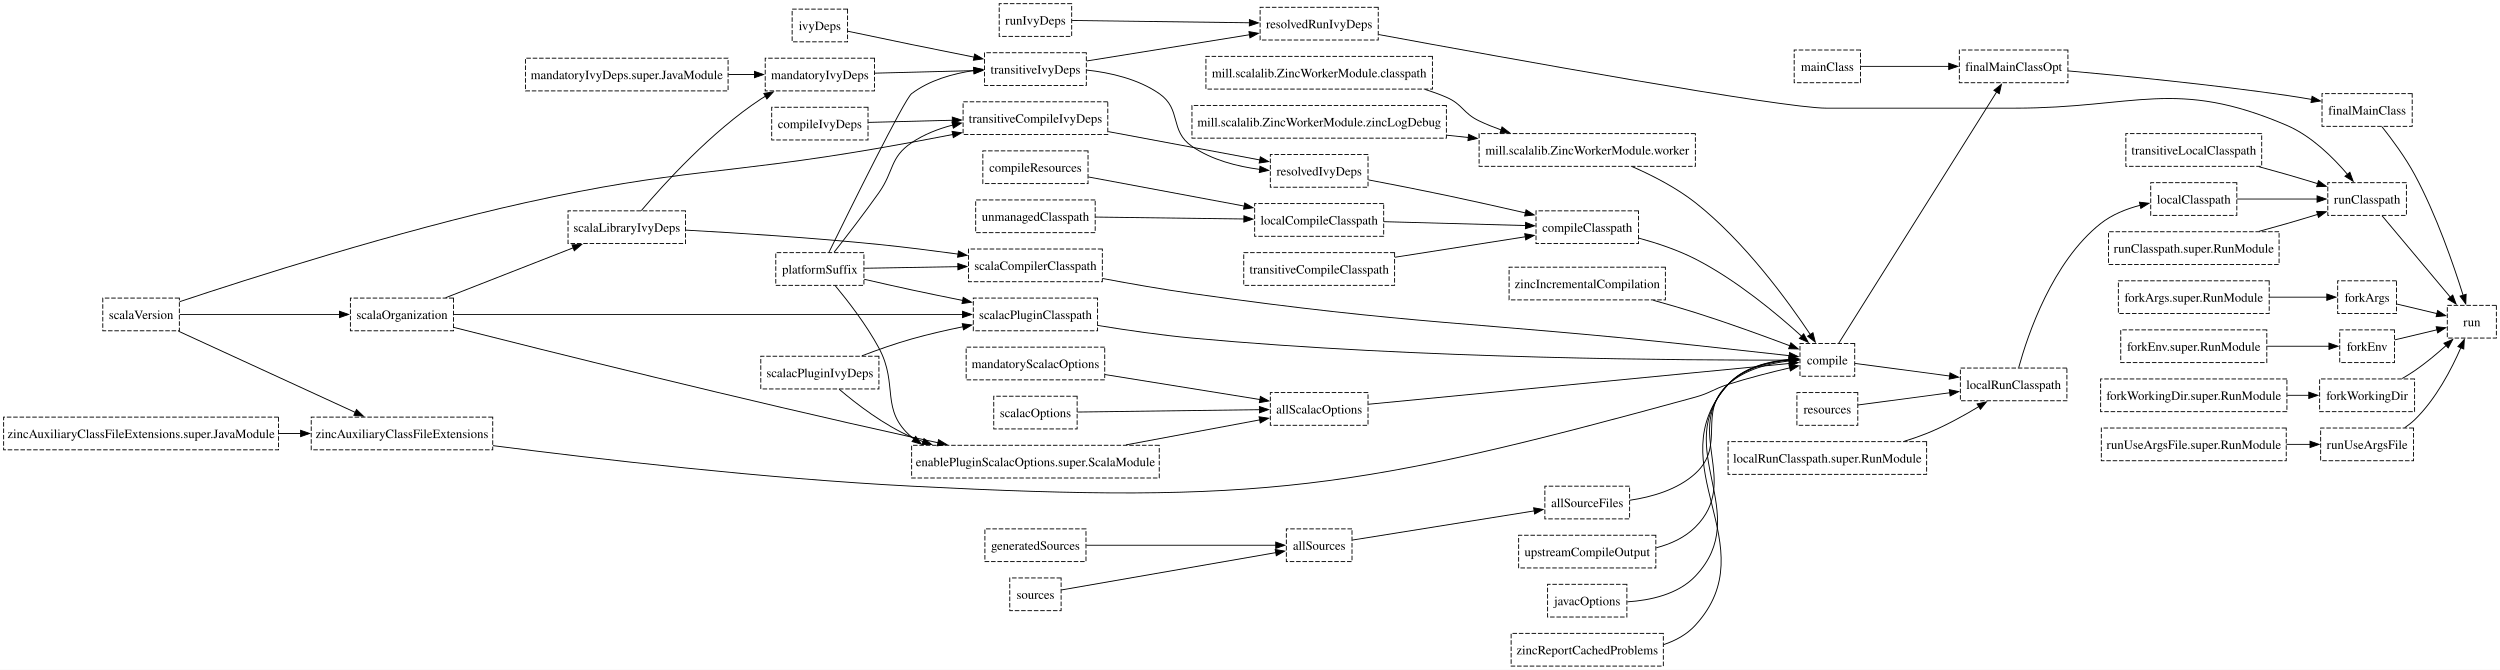
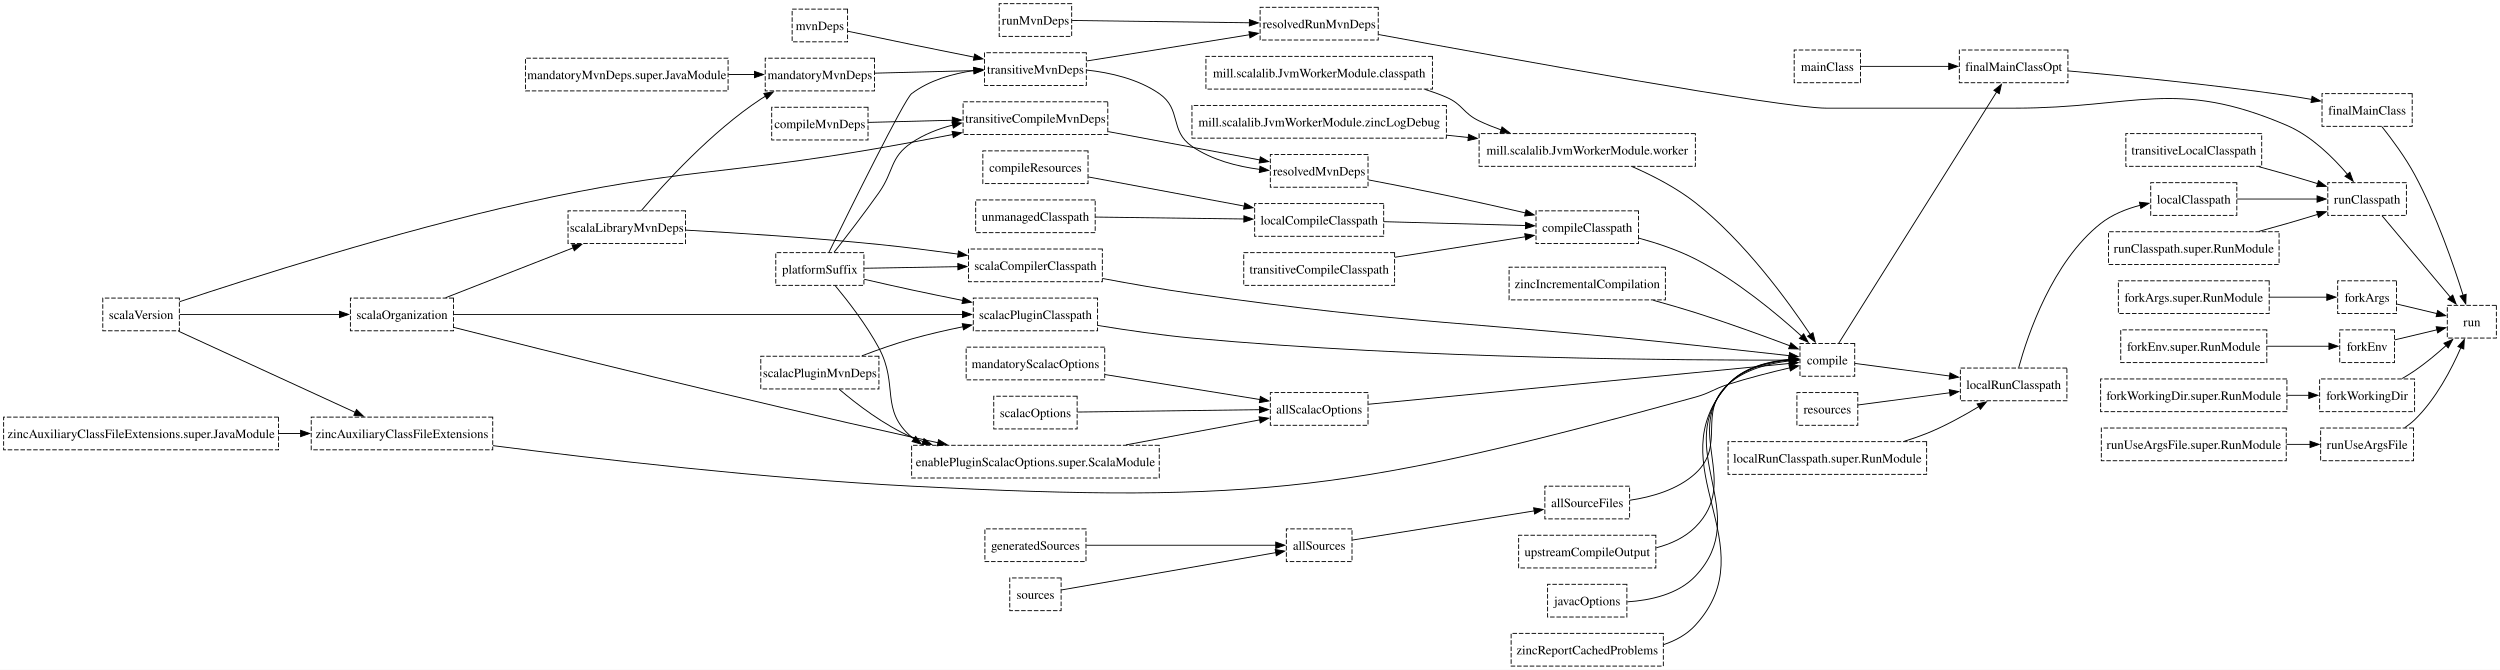
<svg xmlns="http://www.w3.org/2000/svg" width="2751px" height="737px" viewBox="0.00 0.00 2751.25 737.00">
  <g id="graph0" class="graph" transform="scale(1.0 1.0) rotate(0.0) translate(4.0 733.0)">
    <polygon fill="white" stroke="none" points="-4,4 -4,-733 2747.25,-733 2747.25,4 -4,4" />
    <g id="node1" class="node">
      <polygon fill="none" stroke="black" stroke-dasharray="5,2" points="1572.38,-671 1323.12,-671 1323.12,-635 1572.38,-635 1572.38,-671" />
-       <text text-anchor="middle" x="1447.75" y="-647.95" font-family="Times,serif" font-size="14.00">mill.scalalib.ZincWorkerModule.classpath</text>
+       <text text-anchor="middle" x="1447.75" y="-647.95" font-family="Times,serif" font-size="14.00">mill.scalalib.JvmWorkerModule.classpath</text>
    </g>
    <g id="node2" class="node">
      <polygon fill="none" stroke="black" stroke-dasharray="5,2" points="1861.75,-586 1623.75,-586 1623.75,-550 1861.75,-550 1861.75,-586" />
-       <text text-anchor="middle" x="1742.75" y="-562.95" font-family="Times,serif" font-size="14.00">mill.scalalib.ZincWorkerModule.worker</text>
+       <text text-anchor="middle" x="1742.75" y="-562.95" font-family="Times,serif" font-size="14.00">mill.scalalib.JvmWorkerModule.worker</text>
    </g>
    <g id="edge1" class="edge">
      <path fill="none" stroke="black" d="M1564.47,-634.57C1572.47,-632.07 1580.31,-629.22 1587.75,-626 1605.86,-618.16 1605.94,-608.5 1623.75,-600 1631.5,-596.3 1639.74,-592.98 1648.13,-590" />
      <polygon fill="black" stroke="black" points="1649.01,-593.39 1657.37,-586.89 1646.77,-586.76 1649.01,-593.39" />
    </g>
    <g id="node33" class="node">
      <polygon fill="none" stroke="black" stroke-dasharray="5,2" points="2037.12,-355 1976.88,-355 1976.88,-319 2037.12,-319 2037.12,-355" />
      <text text-anchor="middle" x="2007" y="-331.95" font-family="Times,serif" font-size="14.00">compile</text>
    </g>
    <g id="edge2" class="edge">
      <path fill="none" stroke="black" d="M1792.35,-549.62C1814.75,-539.81 1840.93,-526.37 1861.75,-510 1915.93,-467.4 1963.88,-401.46 1988.5,-364.5" />
      <polygon fill="black" stroke="black" points="1991.13,-366.87 1993.7,-356.59 1985.28,-363.03 1991.13,-366.87" />
    </g>
    <g id="node3" class="node">
      <polygon fill="none" stroke="black" stroke-dasharray="5,2" points="1587.75,-617 1307.75,-617 1307.75,-581 1587.75,-581 1587.75,-617" />
-       <text text-anchor="middle" x="1447.75" y="-593.95" font-family="Times,serif" font-size="14.00">mill.scalalib.ZincWorkerModule.zincLogDebug</text>
+       <text text-anchor="middle" x="1447.75" y="-593.95" font-family="Times,serif" font-size="14.00">mill.scalalib.JvmWorkerModule.zincLogDebug</text>
    </g>
    <g id="edge3" class="edge">
      <path fill="none" stroke="black" d="M1587.96,-584.27C1595.98,-583.42 1604.04,-582.57 1612.03,-581.72" />
      <polygon fill="black" stroke="black" points="1612.19,-585.23 1621.77,-580.69 1611.46,-578.27 1612.19,-585.23" />
    </g>
    <g id="node4" class="node">
      <polygon fill="none" stroke="black" stroke-dasharray="5,2" points="1163.75,-97 1107.25,-97 1107.25,-61 1163.75,-61 1163.75,-97" />
      <text text-anchor="middle" x="1135.5" y="-73.95" font-family="Times,serif" font-size="14.00">sources</text>
    </g>
    <g id="node5" class="node">
      <polygon fill="none" stroke="black" stroke-dasharray="5,2" points="1483.88,-151 1411.62,-151 1411.62,-115 1483.88,-115 1483.88,-151" />
      <text text-anchor="middle" x="1447.75" y="-127.95" font-family="Times,serif" font-size="14.00">allSources</text>
    </g>
    <g id="edge4" class="edge">
      <path fill="none" stroke="black" d="M1164.03,-83.79C1217.19,-93.05 1334.5,-113.46 1400.08,-124.88" />
      <polygon fill="black" stroke="black" points="1399.36,-128.3 1409.81,-126.57 1400.56,-121.41 1399.36,-128.3" />
    </g>
    <g id="node7" class="node">
      <polygon fill="none" stroke="black" stroke-dasharray="5,2" points="1789.38,-198 1696.12,-198 1696.12,-162 1789.38,-162 1789.38,-198" />
      <text text-anchor="middle" x="1742.75" y="-174.95" font-family="Times,serif" font-size="14.00">allSourceFiles</text>
    </g>
    <g id="edge5" class="edge">
      <path fill="none" stroke="black" d="M1484.09,-138.67C1533.85,-146.65 1625.12,-161.29 1684.6,-170.83" />
      <polygon fill="black" stroke="black" points="1683.76,-174.24 1694.19,-172.37 1684.87,-167.33 1683.76,-174.24" />
    </g>
    <g id="node6" class="node">
      <polygon fill="none" stroke="black" stroke-dasharray="5,2" points="1191.12,-151 1079.88,-151 1079.88,-115 1191.12,-115 1191.12,-151" />
      <text text-anchor="middle" x="1135.5" y="-127.95" font-family="Times,serif" font-size="14.00">generatedSources</text>
    </g>
    <g id="edge6" class="edge">
      <path fill="none" stroke="black" d="M1191.61,-133C1250.95,-133 1344.32,-133 1400.13,-133" />
      <polygon fill="black" stroke="black" points="1399.94,-136.5 1409.94,-133 1399.94,-129.5 1399.94,-136.5" />
    </g>
    <g id="edge7" class="edge">
      <path fill="none" stroke="black" d="M1789.75,-182.52C1813.83,-186.09 1842.27,-194.15 1861.75,-212 1895.96,-243.35 1863.22,-279 1897.75,-310 1916.16,-326.53 1943.15,-333.28 1965.57,-335.91" />
      <polygon fill="black" stroke="black" points="1965.03,-339.37 1975.3,-336.79 1965.66,-332.4 1965.03,-339.37" />
    </g>
    <g id="node8" class="node">
      <polygon fill="none" stroke="black" stroke-dasharray="5,2" points="193.38,-405 109.12,-405 109.12,-369 193.38,-369 193.38,-405" />
      <text text-anchor="middle" x="151.25" y="-381.95" font-family="Times,serif" font-size="14.00">scalaVersion</text>
    </g>
    <g id="node9" class="node">
      <polygon fill="none" stroke="black" stroke-dasharray="5,2" points="495.12,-405 381.62,-405 381.62,-369 495.12,-369 495.12,-405" />
      <text text-anchor="middle" x="438.38" y="-381.95" font-family="Times,serif" font-size="14.00">scalaOrganization</text>
    </g>
    <g id="edge10" class="edge">
      <path fill="none" stroke="black" d="M193.71,-387C239.85,-387 315.11,-387 369.79,-387" />
      <polygon fill="black" stroke="black" points="369.62,-390.5 379.62,-387 369.62,-383.5 369.62,-390.5" />
    </g>
    <g id="node10" class="node">
      <polygon fill="none" stroke="black" stroke-dasharray="5,2" points="1215.12,-621 1055.88,-621 1055.88,-585 1215.12,-585 1215.12,-621" />
-       <text text-anchor="middle" x="1135.5" y="-597.95" font-family="Times,serif" font-size="14.00">transitiveCompileIvyDeps</text>
+       <text text-anchor="middle" x="1135.5" y="-597.95" font-family="Times,serif" font-size="14.00">transitiveCompileMvnDeps</text>
    </g>
    <g id="edge9" class="edge">
      <path fill="none" stroke="black" d="M193.71,-401.05C268.81,-426.05 432.7,-478.6 574.25,-510 745.03,-547.89 790.89,-540.11 963.25,-570 989.75,-574.59 1018.47,-579.97 1044.68,-585.04" />
      <polygon fill="black" stroke="black" points="1043.78,-588.43 1054.27,-586.9 1045.12,-581.56 1043.78,-588.43" />
    </g>
    <g id="node32" class="node">
      <polygon fill="none" stroke="black" stroke-dasharray="5,2" points="538.25,-274 338.5,-274 338.5,-238 538.25,-238 538.25,-274" />
      <text text-anchor="middle" x="438.38" y="-250.95" font-family="Times,serif" font-size="14.00">zincAuxiliaryClassFileExtensions</text>
    </g>
    <g id="edge8" class="edge">
      <path fill="none" stroke="black" d="M192.5,-368.51C243.55,-345.05 331.59,-304.6 387.04,-279.13" />
      <polygon fill="black" stroke="black" points="388.33,-282.38 395.96,-275.03 385.41,-276.02 388.33,-282.38" />
    </g>
    <g id="node13" class="node">
      <polygon fill="none" stroke="black" stroke-dasharray="5,2" points="750.38,-501 621.12,-501 621.12,-465 750.38,-465 750.38,-501" />
-       <text text-anchor="middle" x="685.75" y="-477.95" font-family="Times,serif" font-size="14.00">scalaLibraryIvyDeps</text>
+       <text text-anchor="middle" x="685.75" y="-477.95" font-family="Times,serif" font-size="14.00">scalaLibraryMvnDeps</text>
    </g>
    <g id="edge13" class="edge">
      <path fill="none" stroke="black" d="M486.4,-405.4C526.42,-421.06 584.07,-443.61 626.92,-460.37" />
      <polygon fill="black" stroke="black" points="625.47,-463.57 636.06,-463.95 628.02,-457.05 625.47,-463.57" />
    </g>
    <g id="node24" class="node">
      <polygon fill="none" stroke="black" stroke-dasharray="5,2" points="1271.75,-243 999.25,-243 999.25,-207 1271.75,-207 1271.75,-243" />
      <text text-anchor="middle" x="1135.5" y="-219.95" font-family="Times,serif" font-size="14.00">enablePluginScalacOptions.super.ScalaModule</text>
    </g>
    <g id="edge12" class="edge">
      <path fill="none" stroke="black" d="M495.23,-372.76C595.76,-347.29 813.97,-292.82 999.25,-252 1008.68,-249.92 1018.49,-247.83 1028.34,-245.78" />
      <polygon fill="black" stroke="black" points="1028.88,-249.24 1037.96,-243.79 1027.46,-242.39 1028.88,-249.24" />
    </g>
    <g id="node30" class="node">
      <polygon fill="none" stroke="black" stroke-dasharray="5,2" points="1203.88,-405 1067.12,-405 1067.12,-369 1203.88,-369 1203.88,-405" />
      <text text-anchor="middle" x="1135.5" y="-381.95" font-family="Times,serif" font-size="14.00">scalacPluginClasspath</text>
    </g>
    <g id="edge11" class="edge">
      <path fill="none" stroke="black" d="M495.38,-387C618.62,-387 913.6,-387 1055.55,-387" />
      <polygon fill="black" stroke="black" points="1055.23,-390.5 1065.23,-387 1055.23,-383.5 1055.23,-390.5" />
    </g>
    <g id="node18" class="node">
      <polygon fill="none" stroke="black" stroke-dasharray="5,2" points="1501.5,-563 1394,-563 1394,-527 1501.5,-527 1501.5,-563" />
-       <text text-anchor="middle" x="1447.75" y="-539.95" font-family="Times,serif" font-size="14.00">resolvedIvyDeps</text>
+       <text text-anchor="middle" x="1447.75" y="-539.95" font-family="Times,serif" font-size="14.00">resolvedMvnDeps</text>
    </g>
    <g id="edge14" class="edge">
      <path fill="none" stroke="black" d="M1215.59,-588.21C1267.28,-578.55 1333.94,-566.09 1382.38,-557.03" />
      <polygon fill="black" stroke="black" points="1382.99,-560.48 1392.17,-555.2 1381.7,-553.6 1382.99,-560.48" />
    </g>
    <g id="node11" class="node">
      <polygon fill="none" stroke="black" stroke-dasharray="5,2" points="946.75,-455 849.75,-455 849.75,-419 946.75,-419 946.75,-455" />
      <text text-anchor="middle" x="898.25" y="-431.95" font-family="Times,serif" font-size="14.00">platformSuffix</text>
    </g>
    <g id="edge19" class="edge">
      <path fill="none" stroke="black" d="M913.87,-455.4C927.1,-472.23 946.95,-497.94 963.25,-521 980.11,-544.86 975.04,-559.65 999.25,-576 1012.71,-585.09 1028.54,-591.26 1044.53,-595.42" />
      <polygon fill="black" stroke="black" points="1043.59,-598.8 1054.12,-597.65 1045.17,-591.98 1043.59,-598.8" />
    </g>
    <g id="node16" class="node">
      <polygon fill="none" stroke="black" stroke-dasharray="5,2" points="1191.5,-675 1079.5,-675 1079.5,-639 1191.5,-639 1191.5,-675" />
-       <text text-anchor="middle" x="1135.5" y="-651.95" font-family="Times,serif" font-size="14.00">transitiveIvyDeps</text>
+       <text text-anchor="middle" x="1135.5" y="-651.95" font-family="Times,serif" font-size="14.00">transitiveMvnDeps</text>
    </g>
    <g id="edge18" class="edge">
      <path fill="none" stroke="black" d="M908.15,-455.2C931.17,-502.16 991.47,-624.14 999.25,-630 1018.82,-644.72 1044.34,-651.99 1067.93,-655.41" />
      <polygon fill="black" stroke="black" points="1067.47,-658.88 1077.82,-656.61 1068.31,-651.93 1067.47,-658.88" />
    </g>
    <g id="edge17" class="edge">
      <path fill="none" stroke="black" d="M915.12,-418.69C929.2,-401.75 949.58,-375.44 963.25,-350 985.22,-309.13 964,-282.17 999.25,-252 1000.07,-251.3 1000.89,-250.62 1001.74,-249.95" />
      <polygon fill="black" stroke="black" points="1003.71,-252.84 1009.94,-244.27 999.72,-247.09 1003.71,-252.84" />
    </g>
    <g id="node29" class="node">
      <polygon fill="none" stroke="black" stroke-dasharray="5,2" points="1209.12,-459 1061.88,-459 1061.88,-423 1209.12,-423 1209.12,-459" />
      <text text-anchor="middle" x="1135.5" y="-435.95" font-family="Times,serif" font-size="14.00">scalaCompilerClasspath</text>
    </g>
    <g id="edge16" class="edge">
      <path fill="none" stroke="black" d="M947.14,-437.81C976.84,-438.32 1015.82,-438.98 1050.54,-439.57" />
      <polygon fill="black" stroke="black" points="1050.07,-443.06 1060.12,-439.74 1050.19,-436.07 1050.07,-443.06" />
    </g>
    <g id="edge15" class="edge">
      <path fill="none" stroke="black" d="M947,-425.72C963.53,-421.9 982.18,-417.67 999.25,-414 1017.46,-410.09 1037.1,-406.06 1055.6,-402.35" />
      <polygon fill="black" stroke="black" points="1056.05,-405.83 1065.17,-400.44 1054.68,-398.96 1056.05,-405.83" />
    </g>
    <g id="node12" class="node">
      <polygon fill="none" stroke="black" stroke-dasharray="5,2" points="951.25,-615 845.25,-615 845.25,-579 951.25,-579 951.25,-615" />
-       <text text-anchor="middle" x="898.25" y="-591.95" font-family="Times,serif" font-size="14.00">compileIvyDeps</text>
+       <text text-anchor="middle" x="898.25" y="-591.95" font-family="Times,serif" font-size="14.00">compileMvnDeps</text>
    </g>
    <g id="edge20" class="edge">
      <path fill="none" stroke="black" d="M951.46,-598.33C978.71,-599.03 1012.82,-599.9 1044.19,-600.7" />
      <polygon fill="black" stroke="black" points="1044,-604.19 1054.09,-600.95 1044.18,-597.2 1044,-604.19" />
    </g>
    <g id="node15" class="node">
      <polygon fill="none" stroke="black" stroke-dasharray="5,2" points="958.38,-669 838.12,-669 838.12,-633 958.38,-633 958.38,-669" />
-       <text text-anchor="middle" x="898.25" y="-645.95" font-family="Times,serif" font-size="14.00">mandatoryIvyDeps</text>
+       <text text-anchor="middle" x="898.25" y="-645.95" font-family="Times,serif" font-size="14.00">mandatoryMvnDeps</text>
    </g>
    <g id="edge22" class="edge">
      <path fill="none" stroke="black" d="M701.72,-501.23C726.5,-530.43 778.72,-588.06 833.25,-624 835.02,-625.17 836.86,-626.31 838.73,-627.41" />
      <polygon fill="black" stroke="black" points="836.6,-630.23 847.06,-631.91 839.93,-624.08 836.6,-630.23" />
    </g>
    <g id="edge21" class="edge">
      <path fill="none" stroke="black" d="M750.82,-479.78C806.93,-476.68 890.61,-471.37 963.25,-464 991.71,-461.11 1022.73,-457.19 1050.45,-453.39" />
      <polygon fill="black" stroke="black" points="1050.78,-456.88 1060.21,-452.04 1049.82,-449.95 1050.78,-456.88" />
    </g>
    <g id="node14" class="node">
      <polygon fill="none" stroke="black" stroke-dasharray="5,2" points="797.25,-669 574.25,-669 574.25,-633 797.25,-633 797.25,-669" />
-       <text text-anchor="middle" x="685.75" y="-645.95" font-family="Times,serif" font-size="14.00">mandatoryIvyDeps.super.JavaModule</text>
+       <text text-anchor="middle" x="685.75" y="-645.95" font-family="Times,serif" font-size="14.00">mandatoryMvnDeps.super.JavaModule</text>
    </g>
    <g id="edge23" class="edge">
      <path fill="none" stroke="black" d="M797.55,-651C807.41,-651 817.2,-651 826.58,-651" />
      <polygon fill="black" stroke="black" points="826.28,-654.5 836.28,-651 826.28,-647.5 826.28,-654.5" />
    </g>
    <g id="edge24" class="edge">
      <path fill="none" stroke="black" d="M958.61,-652.51C991.88,-653.36 1033.46,-654.42 1067.84,-655.3" />
      <polygon fill="black" stroke="black" points="1067.6,-658.79 1077.68,-655.55 1067.78,-651.8 1067.6,-658.79" />
    </g>
    <g id="edge26" class="edge">
      <path fill="none" stroke="black" d="M1191.79,-655.95C1217.98,-653.09 1248.53,-646.1 1271.75,-630 1296.68,-612.71 1282.77,-589.22 1307.75,-572 1329.43,-557.06 1357.29,-549.89 1382.38,-546.61" />
      <polygon fill="black" stroke="black" points="1382.61,-550.11 1392.17,-545.53 1381.85,-543.15 1382.61,-550.11" />
    </g>
    <g id="node42" class="node">
      <polygon fill="none" stroke="black" stroke-dasharray="5,2" points="1512.75,-725 1382.75,-725 1382.75,-689 1512.75,-689 1512.75,-725" />
-       <text text-anchor="middle" x="1447.75" y="-701.95" font-family="Times,serif" font-size="14.00">resolvedRunIvyDeps</text>
+       <text text-anchor="middle" x="1447.75" y="-701.95" font-family="Times,serif" font-size="14.00">resolvedRunMvnDeps</text>
    </g>
    <g id="edge25" class="edge">
      <path fill="none" stroke="black" d="M1191.97,-665.94C1241.94,-673.99 1315.86,-685.91 1371.22,-694.83" />
      <polygon fill="black" stroke="black" points="1370.46,-698.25 1380.89,-696.39 1371.57,-691.34 1370.46,-698.25" />
    </g>
    <g id="node17" class="node">
      <polygon fill="none" stroke="black" stroke-dasharray="5,2" points="928.75,-723 867.75,-723 867.75,-687 928.75,-687 928.75,-723" />
-       <text text-anchor="middle" x="898.25" y="-699.95" font-family="Times,serif" font-size="14.00">ivyDeps</text>
+       <text text-anchor="middle" x="898.25" y="-699.95" font-family="Times,serif" font-size="14.00">mvnDeps</text>
    </g>
    <g id="edge27" class="edge">
      <path fill="none" stroke="black" d="M928.99,-698.67C948.87,-694.46 975.61,-688.84 999.25,-684 1021.62,-679.42 1046.1,-674.5 1068,-670.14" />
      <polygon fill="black" stroke="black" points="1068.59,-673.59 1077.71,-668.21 1067.22,-666.72 1068.59,-673.59" />
    </g>
    <g id="node22" class="node">
      <polygon fill="none" stroke="black" stroke-dasharray="5,2" points="1799.12,-501 1686.38,-501 1686.38,-465 1799.12,-465 1799.12,-501" />
      <text text-anchor="middle" x="1742.75" y="-477.95" font-family="Times,serif" font-size="14.00">compileClasspath</text>
    </g>
    <g id="edge28" class="edge">
      <path fill="none" stroke="black" d="M1501.96,-535.07C1527.88,-530.13 1559.49,-523.96 1587.75,-518 1616.4,-511.96 1647.94,-504.87 1674.98,-498.66" />
      <polygon fill="black" stroke="black" points="1675.45,-502.14 1684.41,-496.48 1673.88,-495.32 1675.45,-502.14" />
    </g>
    <g id="node19" class="node">
      <polygon fill="none" stroke="black" stroke-dasharray="5,2" points="1193.38,-567 1077.62,-567 1077.62,-531 1193.38,-531 1193.38,-567" />
      <text text-anchor="middle" x="1135.5" y="-543.95" font-family="Times,serif" font-size="14.00">compileResources</text>
    </g>
    <g id="node20" class="node">
      <polygon fill="none" stroke="black" stroke-dasharray="5,2" points="1518.75,-509 1376.75,-509 1376.75,-473 1518.75,-473 1518.75,-509" />
      <text text-anchor="middle" x="1447.75" y="-485.95" font-family="Times,serif" font-size="14.00">localCompileClasspath</text>
    </g>
    <g id="edge29" class="edge">
      <path fill="none" stroke="black" d="M1193.77,-538.29C1241.91,-529.29 1311.3,-516.32 1365.23,-506.24" />
      <polygon fill="black" stroke="black" points="1365.82,-509.69 1375.01,-504.41 1364.53,-502.81 1365.82,-509.69" />
    </g>
    <g id="edge30" class="edge">
      <path fill="none" stroke="black" d="M1518.93,-489.08C1566.22,-487.79 1628.23,-486.1 1674.82,-484.83" />
      <polygon fill="black" stroke="black" points="1674.91,-488.33 1684.81,-484.55 1674.72,-481.33 1674.91,-488.33" />
    </g>
    <g id="node21" class="node">
      <polygon fill="none" stroke="black" stroke-dasharray="5,2" points="1201.25,-513 1069.75,-513 1069.75,-477 1201.25,-477 1201.25,-513" />
      <text text-anchor="middle" x="1135.5" y="-489.95" font-family="Times,serif" font-size="14.00">unmanagedClasspath</text>
    </g>
    <g id="edge31" class="edge">
      <path fill="none" stroke="black" d="M1201.54,-494.16C1249.11,-493.55 1313.99,-492.71 1365.06,-492.05" />
      <polygon fill="black" stroke="black" points="1364.93,-495.56 1374.88,-491.93 1364.84,-488.56 1364.93,-495.56" />
    </g>
    <g id="edge32" class="edge">
      <path fill="none" stroke="black" d="M1799.41,-471C1819.66,-465.48 1842.34,-457.91 1861.75,-448 1906.44,-425.18 1951.2,-387.95 1978.74,-362.98" />
      <polygon fill="black" stroke="black" points="1980.95,-365.7 1985.94,-356.36 1976.21,-360.55 1980.95,-365.7" />
    </g>
    <g id="node23" class="node">
      <polygon fill="none" stroke="black" stroke-dasharray="5,2" points="1530.75,-455 1364.75,-455 1364.75,-419 1530.75,-419 1530.75,-455" />
      <text text-anchor="middle" x="1447.75" y="-431.95" font-family="Times,serif" font-size="14.00">transitiveCompileClasspath</text>
    </g>
    <g id="edge33" class="edge">
      <path fill="none" stroke="black" d="M1531.15,-449.94C1576.52,-457.06 1632.1,-465.79 1674.78,-472.49" />
      <polygon fill="black" stroke="black" points="1673.97,-475.9 1684.39,-474 1675.06,-468.99 1673.97,-475.9" />
    </g>
    <g id="node27" class="node">
      <polygon fill="none" stroke="black" stroke-dasharray="5,2" points="1501.5,-301 1394,-301 1394,-265 1501.5,-265 1501.5,-301" />
      <text text-anchor="middle" x="1447.75" y="-277.95" font-family="Times,serif" font-size="14.00">allScalacOptions</text>
    </g>
    <g id="edge34" class="edge">
      <path fill="none" stroke="black" d="M1235.09,-243.43C1283.3,-252.44 1339.96,-263.04 1382.51,-270.99" />
      <polygon fill="black" stroke="black" points="1381.6,-274.38 1392.08,-272.78 1382.89,-267.5 1381.6,-274.38" />
    </g>
    <g id="node25" class="node">
      <polygon fill="none" stroke="black" stroke-dasharray="5,2" points="963.25,-341 833.25,-341 833.25,-305 963.25,-305 963.25,-341" />
-       <text text-anchor="middle" x="898.25" y="-317.95" font-family="Times,serif" font-size="14.00">scalacPluginIvyDeps</text>
+       <text text-anchor="middle" x="898.25" y="-317.95" font-family="Times,serif" font-size="14.00">scalacPluginMvnDeps</text>
    </g>
    <g id="edge36" class="edge">
      <path fill="none" stroke="black" d="M919.51,-304.67C938.68,-288.34 968.95,-265.07 999.25,-252 1003.34,-250.24 1007.55,-248.59 1011.83,-247.04" />
      <polygon fill="black" stroke="black" points="1012.83,-250.4 1021.2,-243.9 1010.61,-243.76 1012.83,-250.4" />
    </g>
    <g id="edge35" class="edge">
      <path fill="none" stroke="black" d="M944.55,-341.48C961.52,-347.94 981.08,-354.86 999.25,-360 1017.37,-365.13 1037.11,-369.65 1055.78,-373.46" />
      <polygon fill="black" stroke="black" points="1054.95,-376.86 1065.44,-375.38 1056.32,-370 1054.95,-376.86" />
    </g>
    <g id="node26" class="node">
      <polygon fill="none" stroke="black" stroke-dasharray="5,2" points="1211.75,-351 1059.25,-351 1059.25,-315 1211.75,-315 1211.75,-351" />
      <text text-anchor="middle" x="1135.5" y="-327.95" font-family="Times,serif" font-size="14.00">mandatoryScalacOptions</text>
    </g>
    <g id="edge37" class="edge">
      <path fill="none" stroke="black" d="M1212,-320.83C1264.25,-312.41 1333.04,-301.33 1382.63,-293.33" />
      <polygon fill="black" stroke="black" points="1383.04,-296.81 1392.36,-291.77 1381.93,-289.9 1383.04,-296.81" />
    </g>
    <g id="edge38" class="edge">
      <path fill="none" stroke="black" d="M1501.88,-288.14C1580.52,-295.75 1732.51,-310.47 1861.75,-323 1896.64,-326.38 1936.27,-330.23 1965.15,-333.03" />
      <polygon fill="black" stroke="black" points="1964.64,-336.5 1974.93,-333.98 1965.32,-329.53 1964.64,-336.5" />
    </g>
    <g id="node28" class="node">
      <polygon fill="none" stroke="black" stroke-dasharray="5,2" points="1181.38,-297 1089.62,-297 1089.62,-261 1181.38,-261 1181.38,-297" />
      <text text-anchor="middle" x="1135.5" y="-273.95" font-family="Times,serif" font-size="14.00">scalacOptions</text>
    </g>
    <g id="edge39" class="edge">
      <path fill="none" stroke="black" d="M1181.61,-279.58C1234.43,-280.26 1322.29,-281.4 1382.28,-282.17" />
      <polygon fill="black" stroke="black" points="1381.96,-285.66 1392,-282.29 1382.05,-278.67 1381.96,-285.66" />
    </g>
    <g id="edge40" class="edge">
      <path fill="none" stroke="black" d="M1209.21,-426.57C1239.59,-420.87 1275.29,-414.6 1307.75,-410 1552.82,-375.26 1615.63,-379.31 1861.75,-353 1896.65,-349.27 1936.28,-344.86 1965.16,-341.62" />
      <polygon fill="black" stroke="black" points="1965.4,-345.11 1974.94,-340.52 1964.61,-338.16 1965.4,-345.11" />
    </g>
    <g id="edge41" class="edge">
      <path fill="none" stroke="black" d="M1204.2,-374.87C1235.59,-369.72 1273.47,-364.18 1307.75,-361 1556.87,-337.89 1857.85,-336.44 1965.39,-336.75" />
      <polygon fill="black" stroke="black" points="1965.13,-340.25 1975.14,-336.78 1965.15,-333.25 1965.13,-340.25" />
    </g>
    <g id="node31" class="node">
      <polygon fill="none" stroke="black" stroke-dasharray="5,2" points="302.5,-274 0,-274 0,-238 302.5,-238 302.5,-274" />
      <text text-anchor="middle" x="151.25" y="-250.95" font-family="Times,serif" font-size="14.00">zincAuxiliaryClassFileExtensions.super.JavaModule</text>
    </g>
    <g id="edge42" class="edge">
      <path fill="none" stroke="black" d="M302.74,-256C310.84,-256 318.9,-256 326.82,-256" />
      <polygon fill="black" stroke="black" points="326.8,-259.5 336.8,-256 326.8,-252.5 326.8,-259.5" />
    </g>
    <g id="edge43" class="edge">
      <path fill="none" stroke="black" d="M538.5,-242.61C650.21,-228.24 837.37,-206.36 999.25,-198 1384.54,-178.1 1489.7,-193.93 1861.75,-296 1878.31,-300.54 1881.39,-304.8 1897.75,-310 1919.92,-317.04 1945.11,-323.42 1965.61,-328.21" />
      <polygon fill="black" stroke="black" points="1964.77,-331.6 1975.3,-330.43 1966.33,-324.78 1964.77,-331.6" />
    </g>
    <g id="node39" class="node">
      <polygon fill="none" stroke="black" stroke-dasharray="5,2" points="2271.75,-678 2152.25,-678 2152.25,-642 2271.75,-642 2271.75,-678" />
      <text text-anchor="middle" x="2212" y="-654.95" font-family="Times,serif" font-size="14.00">finalMainClassOpt</text>
    </g>
    <g id="edge45" class="edge">
      <path fill="none" stroke="black" d="M2019.5,-355.29C2053.33,-409.13 2152.74,-567.3 2193.38,-631.96" />
      <polygon fill="black" stroke="black" points="2190.29,-633.62 2198.57,-640.23 2196.22,-629.9 2190.29,-633.62" />
    </g>
    <g id="node44" class="node">
      <polygon fill="none" stroke="black" stroke-dasharray="5,2" points="2270.62,-328 2153.38,-328 2153.38,-292 2270.62,-292 2270.62,-328" />
      <text text-anchor="middle" x="2212" y="-304.95" font-family="Times,serif" font-size="14.00">localRunClasspath</text>
    </g>
    <g id="edge44" class="edge">
      <path fill="none" stroke="black" d="M2037.52,-333.07C2064.71,-329.46 2106.09,-323.95 2141.62,-319.23" />
      <polygon fill="black" stroke="black" points="2141.97,-322.71 2151.42,-317.92 2141.05,-315.77 2141.97,-322.71" />
    </g>
    <g id="node34" class="node">
      <polygon fill="none" stroke="black" stroke-dasharray="5,2" points="1818.25,-144 1667.25,-144 1667.25,-108 1818.25,-108 1818.25,-144" />
      <text text-anchor="middle" x="1742.75" y="-120.95" font-family="Times,serif" font-size="14.00">upstreamCompileOutput</text>
    </g>
    <g id="edge46" class="edge">
      <path fill="none" stroke="black" d="M1818.75,-130.2C1834.67,-134.38 1850.16,-141.41 1861.75,-153 1912.38,-203.61 1847.61,-258.9 1897.75,-310 1915.19,-327.78 1942.42,-334.51 1965.21,-336.8" />
      <polygon fill="black" stroke="black" points="1964.91,-340.29 1975.13,-337.53 1965.41,-333.31 1964.91,-340.29" />
    </g>
    <g id="node35" class="node">
      <polygon fill="none" stroke="black" stroke-dasharray="5,2" points="1786.38,-90 1699.12,-90 1699.12,-54 1786.38,-54 1786.38,-90" />
      <text text-anchor="middle" x="1742.75" y="-66.95" font-family="Times,serif" font-size="14.00">javacOptions</text>
    </g>
    <g id="edge47" class="edge">
      <path fill="none" stroke="black" d="M1786.86,-70.7C1812.15,-72.34 1842.76,-78.92 1861.75,-99 1927.11,-168.12 1833.07,-240.24 1897.75,-310 1914.87,-328.47 1942.53,-335.14 1965.6,-337.24" />
      <polygon fill="black" stroke="black" points="1965.12,-340.71 1975.32,-337.85 1965.56,-333.73 1965.12,-340.71" />
    </g>
    <g id="node36" class="node">
      <polygon fill="none" stroke="black" stroke-dasharray="5,2" points="1826.5,-36 1659,-36 1659,0 1826.5,0 1826.5,-36" />
      <text text-anchor="middle" x="1742.75" y="-12.95" font-family="Times,serif" font-size="14.00">zincReportCachedProblems</text>
    </g>
    <g id="edge48" class="edge">
      <path fill="none" stroke="black" d="M1826.8,-23.62C1840.02,-28.01 1852.39,-34.76 1861.75,-45 1941.93,-132.74 1818.42,-221.48 1897.75,-310 1914.56,-328.76 1942.22,-335.42 1965.37,-337.45" />
      <polygon fill="black" stroke="black" points="1964.95,-340.93 1975.14,-338.02 1965.36,-333.94 1964.95,-340.93" />
    </g>
    <g id="node37" class="node">
      <polygon fill="none" stroke="black" stroke-dasharray="5,2" points="1828.75,-439 1656.75,-439 1656.75,-403 1828.75,-403 1828.75,-439" />
      <text text-anchor="middle" x="1742.75" y="-415.95" font-family="Times,serif" font-size="14.00">zincIncrementalCompilation</text>
    </g>
    <g id="edge49" class="edge">
      <path fill="none" stroke="black" d="M1815.47,-402.55C1830.81,-398.33 1846.87,-393.69 1861.75,-389 1897.32,-377.79 1937.16,-363.27 1965.94,-352.43" />
      <polygon fill="black" stroke="black" points="1966.88,-355.82 1974.99,-349 1964.4,-349.27 1966.88,-355.82" />
    </g>
    <g id="node38" class="node">
      <polygon fill="none" stroke="black" stroke-dasharray="5,2" points="2043.5,-678 1970.5,-678 1970.5,-642 2043.5,-642 2043.5,-678" />
      <text text-anchor="middle" x="2007" y="-654.95" font-family="Times,serif" font-size="14.00">mainClass</text>
    </g>
    <g id="edge50" class="edge">
      <path fill="none" stroke="black" d="M2043.83,-660C2070.6,-660 2108.07,-660 2140.75,-660" />
      <polygon fill="black" stroke="black" points="2140.57,-663.5 2150.57,-660 2140.57,-656.5 2140.57,-663.5" />
    </g>
    <g id="node40" class="node">
      <polygon fill="none" stroke="black" stroke-dasharray="5,2" points="2650.62,-630 2551.38,-630 2551.38,-594 2650.62,-594 2650.62,-630" />
      <text text-anchor="middle" x="2601" y="-606.95" font-family="Times,serif" font-size="14.00">finalMainClass</text>
    </g>
    <g id="edge51" class="edge">
      <path fill="none" stroke="black" d="M2272.03,-655.02C2332.6,-649.59 2429.49,-640.06 2512.75,-628 2521.54,-626.73 2530.79,-625.22 2539.86,-623.64" />
      <polygon fill="black" stroke="black" points="2540.47,-627.08 2549.7,-621.88 2539.24,-620.19 2540.47,-627.08" />
    </g>
    <g id="node58" class="node">
      <polygon fill="none" stroke="black" stroke-dasharray="5,2" points="2743.25,-397 2689.25,-397 2689.25,-361 2743.25,-361 2743.25,-397" />
      <text text-anchor="middle" x="2716.25" y="-373.95" font-family="Times,serif" font-size="14.00">run</text>
    </g>
    <g id="edge52" class="edge">
      <path fill="none" stroke="black" d="M2617.33,-593.6C2628.34,-579.76 2642.99,-559.99 2653.25,-541 2677.2,-496.68 2696.32,-441.11 2706.7,-407.92" />
      <polygon fill="black" stroke="black" points="2709.97,-409.2 2709.56,-398.61 2703.28,-407.14 2709.97,-409.2" />
    </g>
    <g id="node41" class="node">
      <polygon fill="none" stroke="black" stroke-dasharray="5,2" points="1175.38,-729 1095.62,-729 1095.62,-693 1175.38,-693 1175.38,-729" />
-       <text text-anchor="middle" x="1135.5" y="-705.95" font-family="Times,serif" font-size="14.00">runIvyDeps</text>
+       <text text-anchor="middle" x="1135.5" y="-705.95" font-family="Times,serif" font-size="14.00">runMvnDeps</text>
    </g>
    <g id="edge53" class="edge">
      <path fill="none" stroke="black" d="M1175.79,-710.49C1224.76,-709.86 1309.5,-708.77 1371.21,-707.97" />
      <polygon fill="black" stroke="black" points="1370.98,-711.48 1380.93,-707.85 1370.89,-704.48 1370.98,-711.48" />
    </g>
    <g id="node48" class="node">
      <polygon fill="none" stroke="black" stroke-dasharray="5,2" points="2644.25,-532 2557.75,-532 2557.75,-496 2644.25,-496 2644.25,-532" />
      <text text-anchor="middle" x="2601" y="-508.95" font-family="Times,serif" font-size="14.00">runClasspath</text>
    </g>
    <g id="edge54" class="edge">
      <path fill="none" stroke="black" d="M1513.09,-695.03C1649.1,-669.91 1957.33,-614 2006,-614 2006,-614 2006,-614 2213,-614 2346.49,-614 2390.1,-647.69 2512.75,-595 2539.68,-583.43 2563.54,-559.83 2579.48,-541.07" />
      <polygon fill="black" stroke="black" points="2582.05,-543.45 2585.68,-533.5 2576.64,-539.01 2582.05,-543.45" />
    </g>
    <g id="node43" class="node">
      <polygon fill="none" stroke="black" stroke-dasharray="5,2" points="2116.25,-247 1897.75,-247 1897.75,-211 2116.25,-211 2116.25,-247" />
      <text text-anchor="middle" x="2007" y="-223.95" font-family="Times,serif" font-size="14.00">localRunClasspath.super.RunModule</text>
    </g>
    <g id="edge55" class="edge">
      <path fill="none" stroke="black" d="M2091.77,-247.45C2100.14,-250.02 2108.43,-252.87 2116.25,-256 2136.08,-263.95 2156.84,-275.38 2173.86,-285.69" />
      <polygon fill="black" stroke="black" points="2171.77,-288.51 2182.12,-290.79 2175.45,-282.56 2171.77,-288.51" />
    </g>
    <g id="node46" class="node">
      <polygon fill="none" stroke="black" stroke-dasharray="5,2" points="2457.62,-532 2362.88,-532 2362.88,-496 2457.62,-496 2457.62,-532" />
      <text text-anchor="middle" x="2410.25" y="-508.95" font-family="Times,serif" font-size="14.00">localClasspath</text>
    </g>
    <g id="edge56" class="edge">
      <path fill="none" stroke="black" d="M2217.57,-328.45C2227.52,-364.61 2254.6,-444.92 2307.75,-487 2320.23,-496.88 2336.01,-503.16 2351.37,-507.15" />
      <polygon fill="black" stroke="black" points="2350.44,-510.53 2360.97,-509.33 2351.99,-503.7 2350.44,-510.53" />
    </g>
    <g id="node45" class="node">
      <polygon fill="none" stroke="black" stroke-dasharray="5,2" points="2040.5,-301 1973.5,-301 1973.5,-265 2040.5,-265 2040.5,-301" />
      <text text-anchor="middle" x="2007" y="-277.95" font-family="Times,serif" font-size="14.00">resources</text>
    </g>
    <g id="edge57" class="edge">
      <path fill="none" stroke="black" d="M2040.62,-287.34C2067.8,-290.95 2107.47,-296.23 2141.7,-300.78" />
      <polygon fill="black" stroke="black" points="2141.2,-304.25 2151.57,-302.1 2142.12,-297.31 2141.2,-304.25" />
    </g>
    <g id="edge58" class="edge">
      <path fill="none" stroke="black" d="M2457.91,-514C2484.68,-514 2518.4,-514 2546.27,-514" />
      <polygon fill="black" stroke="black" points="2545.91,-517.5 2555.91,-514 2545.91,-510.5 2545.91,-517.5" />
    </g>
    <g id="node47" class="node">
      <polygon fill="none" stroke="black" stroke-dasharray="5,2" points="2504.12,-478 2316.38,-478 2316.38,-442 2504.12,-442 2504.12,-478" />
      <text text-anchor="middle" x="2410.25" y="-454.95" font-family="Times,serif" font-size="14.00">runClasspath.super.RunModule</text>
    </g>
    <g id="edge59" class="edge">
      <path fill="none" stroke="black" d="M2482.06,-478.45C2492.37,-481.25 2502.85,-484.15 2512.75,-487 2523.72,-490.16 2535.42,-493.67 2546.58,-497.1" />
      <polygon fill="black" stroke="black" points="2545.47,-500.42 2556.05,-500.03 2547.53,-493.73 2545.47,-500.42" />
    </g>
    <g id="edge60" class="edge">
      <path fill="none" stroke="black" d="M2617.51,-495.51C2636.91,-472.39 2670.28,-432.61 2692.55,-406.06" />
      <polygon fill="black" stroke="black" points="2695.21,-408.34 2698.96,-398.42 2689.85,-403.84 2695.21,-408.34" />
    </g>
    <g id="node49" class="node">
      <polygon fill="none" stroke="black" stroke-dasharray="5,2" points="2485,-586 2335.5,-586 2335.5,-550 2485,-550 2485,-586" />
      <text text-anchor="middle" x="2410.25" y="-562.95" font-family="Times,serif" font-size="14.00">transitiveLocalClasspath</text>
    </g>
    <g id="edge61" class="edge">
      <path fill="none" stroke="black" d="M2482.06,-549.55C2492.37,-546.75 2502.85,-543.85 2512.75,-541 2523.72,-537.84 2535.42,-534.33 2546.58,-530.9" />
      <polygon fill="black" stroke="black" points="2547.53,-534.27 2556.05,-527.97 2545.47,-527.58 2547.53,-534.27" />
    </g>
    <g id="node50" class="node">
      <polygon fill="none" stroke="black" stroke-dasharray="5,2" points="2493.25,-424 2327.25,-424 2327.25,-388 2493.25,-388 2493.25,-424" />
      <text text-anchor="middle" x="2410.25" y="-400.95" font-family="Times,serif" font-size="14.00">forkArgs.super.RunModule</text>
    </g>
    <g id="node51" class="node">
      <polygon fill="none" stroke="black" stroke-dasharray="5,2" points="2633.38,-424 2568.62,-424 2568.62,-388 2633.38,-388 2633.38,-424" />
      <text text-anchor="middle" x="2601" y="-400.95" font-family="Times,serif" font-size="14.00">forkArgs</text>
    </g>
    <g id="edge62" class="edge">
      <path fill="none" stroke="black" d="M2493.49,-406C2515.27,-406 2537.93,-406 2556.72,-406" />
      <polygon fill="black" stroke="black" points="2556.65,-409.5 2566.65,-406 2556.65,-402.5 2556.65,-409.5" />
    </g>
    <g id="edge63" class="edge">
      <path fill="none" stroke="black" d="M2633.85,-398.41C2647.58,-395.13 2663.73,-391.28 2678.01,-387.88" />
      <polygon fill="black" stroke="black" points="2678.6,-391.34 2687.51,-385.61 2676.97,-384.53 2678.6,-391.34" />
    </g>
    <g id="node52" class="node">
      <polygon fill="none" stroke="black" stroke-dasharray="5,2" points="2490.62,-370 2329.88,-370 2329.88,-334 2490.62,-334 2490.62,-370" />
      <text text-anchor="middle" x="2410.25" y="-346.95" font-family="Times,serif" font-size="14.00">forkEnv.super.RunModule</text>
    </g>
    <g id="node53" class="node">
      <polygon fill="none" stroke="black" stroke-dasharray="5,2" points="2631.12,-370 2570.88,-370 2570.88,-334 2631.12,-334 2631.12,-370" />
      <text text-anchor="middle" x="2601" y="-346.95" font-family="Times,serif" font-size="14.00">forkEnv</text>
    </g>
    <g id="edge64" class="edge">
      <path fill="none" stroke="black" d="M2491.02,-352C2514.46,-352 2539.13,-352 2559.06,-352" />
      <polygon fill="black" stroke="black" points="2558.99,-355.5 2568.99,-352 2558.99,-348.5 2558.99,-355.5" />
    </g>
    <g id="edge65" class="edge">
      <path fill="none" stroke="black" d="M2631.46,-359.02C2645.66,-362.41 2662.86,-366.51 2677.97,-370.11" />
      <polygon fill="black" stroke="black" points="2677.02,-373.48 2687.56,-372.4 2678.64,-366.67 2677.02,-373.48" />
    </g>
    <g id="node54" class="node">
      <polygon fill="none" stroke="black" stroke-dasharray="5,2" points="2512.75,-316 2307.75,-316 2307.75,-280 2512.75,-280 2512.75,-316" />
      <text text-anchor="middle" x="2410.25" y="-292.95" font-family="Times,serif" font-size="14.00">forkWorkingDir.super.RunModule</text>
    </g>
    <g id="node55" class="node">
      <polygon fill="none" stroke="black" stroke-dasharray="5,2" points="2653.25,-316 2548.75,-316 2548.75,-280 2653.25,-280 2653.25,-316" />
      <text text-anchor="middle" x="2601" y="-292.95" font-family="Times,serif" font-size="14.00">forkWorkingDir</text>
    </g>
    <g id="edge66" class="edge">
      <path fill="none" stroke="black" d="M2513.08,-298C2521.18,-298 2529.2,-298 2536.9,-298" />
      <polygon fill="black" stroke="black" points="2536.81,-301.5 2546.81,-298 2536.81,-294.5 2536.81,-301.5" />
    </g>
    <g id="edge67" class="edge">
      <path fill="none" stroke="black" d="M2639.55,-316.48C2644.26,-319.18 2648.94,-322.04 2653.25,-325 2665.3,-333.26 2677.63,-343.54 2688.08,-352.92" />
      <polygon fill="black" stroke="black" points="2685.52,-355.32 2695.26,-359.49 2690.24,-350.15 2685.52,-355.32" />
    </g>
    <g id="node56" class="node">
      <polygon fill="none" stroke="black" stroke-dasharray="5,2" points="2512,-262 2308.5,-262 2308.5,-226 2512,-226 2512,-262" />
      <text text-anchor="middle" x="2410.25" y="-238.95" font-family="Times,serif" font-size="14.00">runUseArgsFile.super.RunModule</text>
    </g>
    <g id="node57" class="node">
      <polygon fill="none" stroke="black" stroke-dasharray="5,2" points="2652.12,-262 2549.88,-262 2549.88,-226 2652.12,-226 2652.12,-262" />
      <text text-anchor="middle" x="2601" y="-238.95" font-family="Times,serif" font-size="14.00">runUseArgsFile</text>
    </g>
    <g id="edge68" class="edge">
      <path fill="none" stroke="black" d="M2512.26,-244C2521.17,-244 2530.01,-244 2538.45,-244" />
      <polygon fill="black" stroke="black" points="2538.17,-247.5 2548.17,-244 2538.17,-240.5 2538.17,-247.5" />
    </g>
    <g id="edge69" class="edge">
      <path fill="none" stroke="black" d="M2642.42,-262.39C2646.3,-264.99 2649.99,-267.86 2653.25,-271 2676.63,-293.54 2693.92,-326.82 2704.21,-350.46" />
      <polygon fill="black" stroke="black" points="2700.9,-351.62 2707.99,-359.5 2707.36,-348.92 2700.9,-351.62" />
    </g>
  </g>
</svg>
